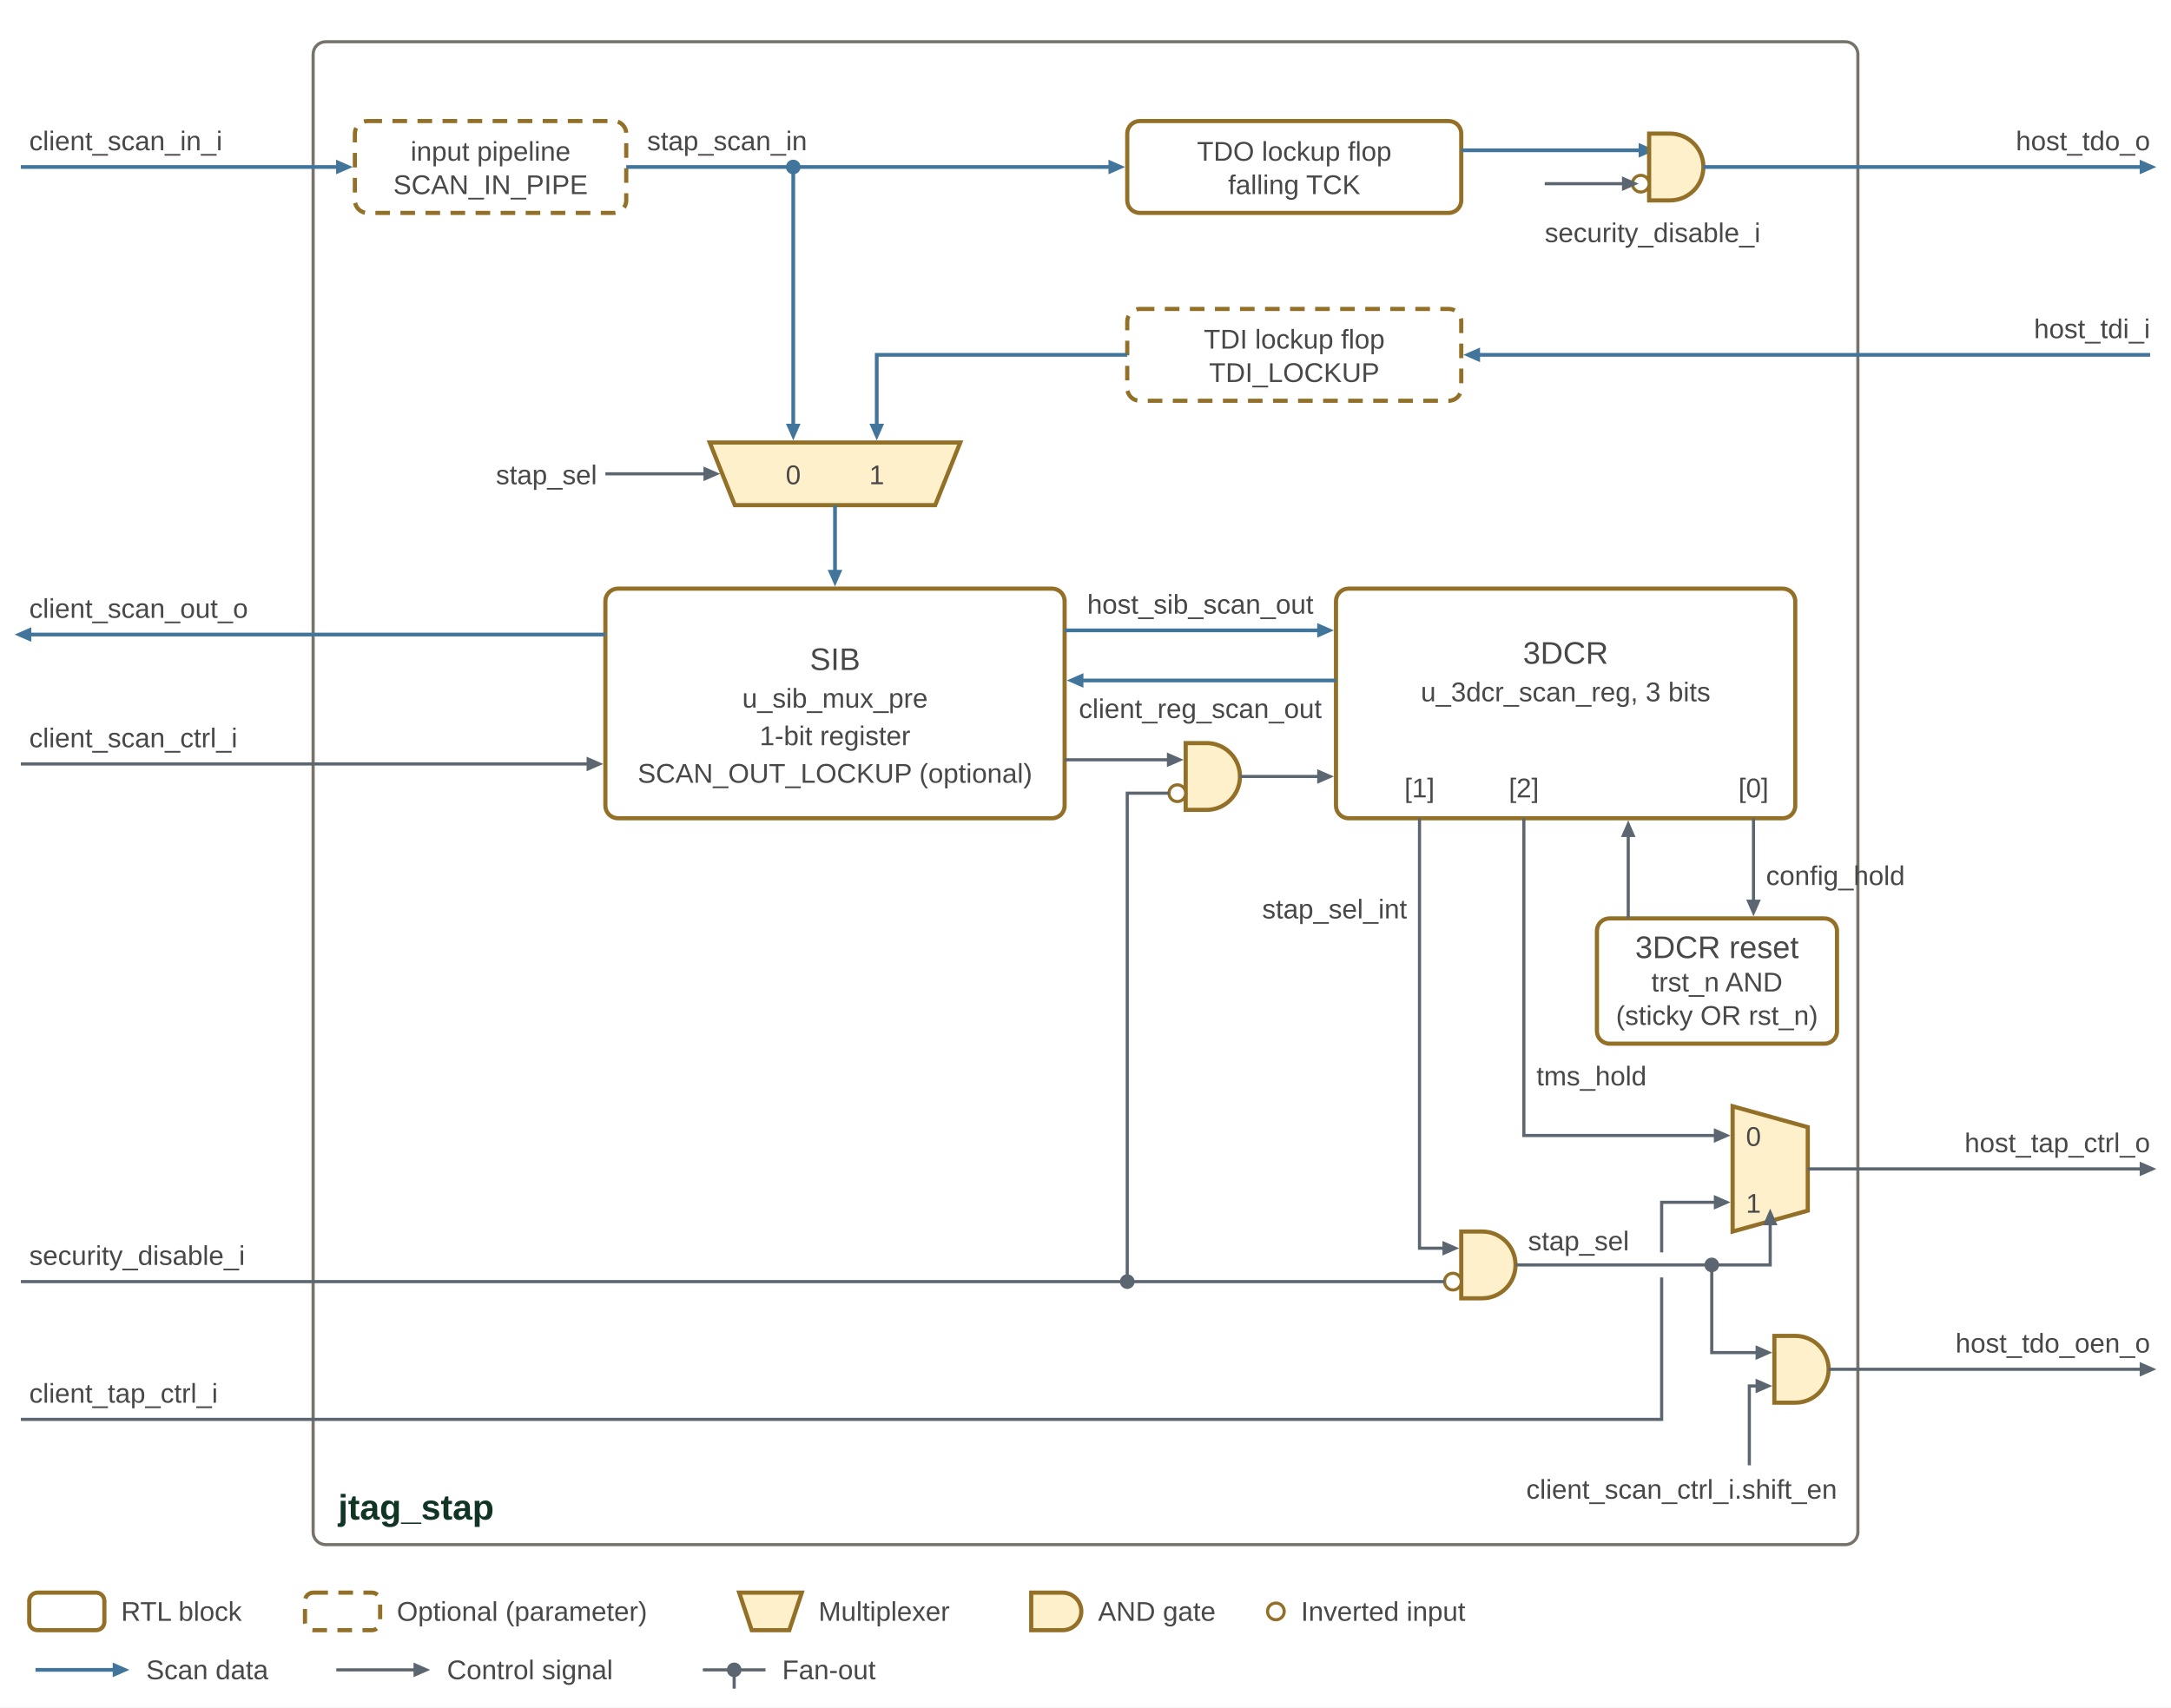
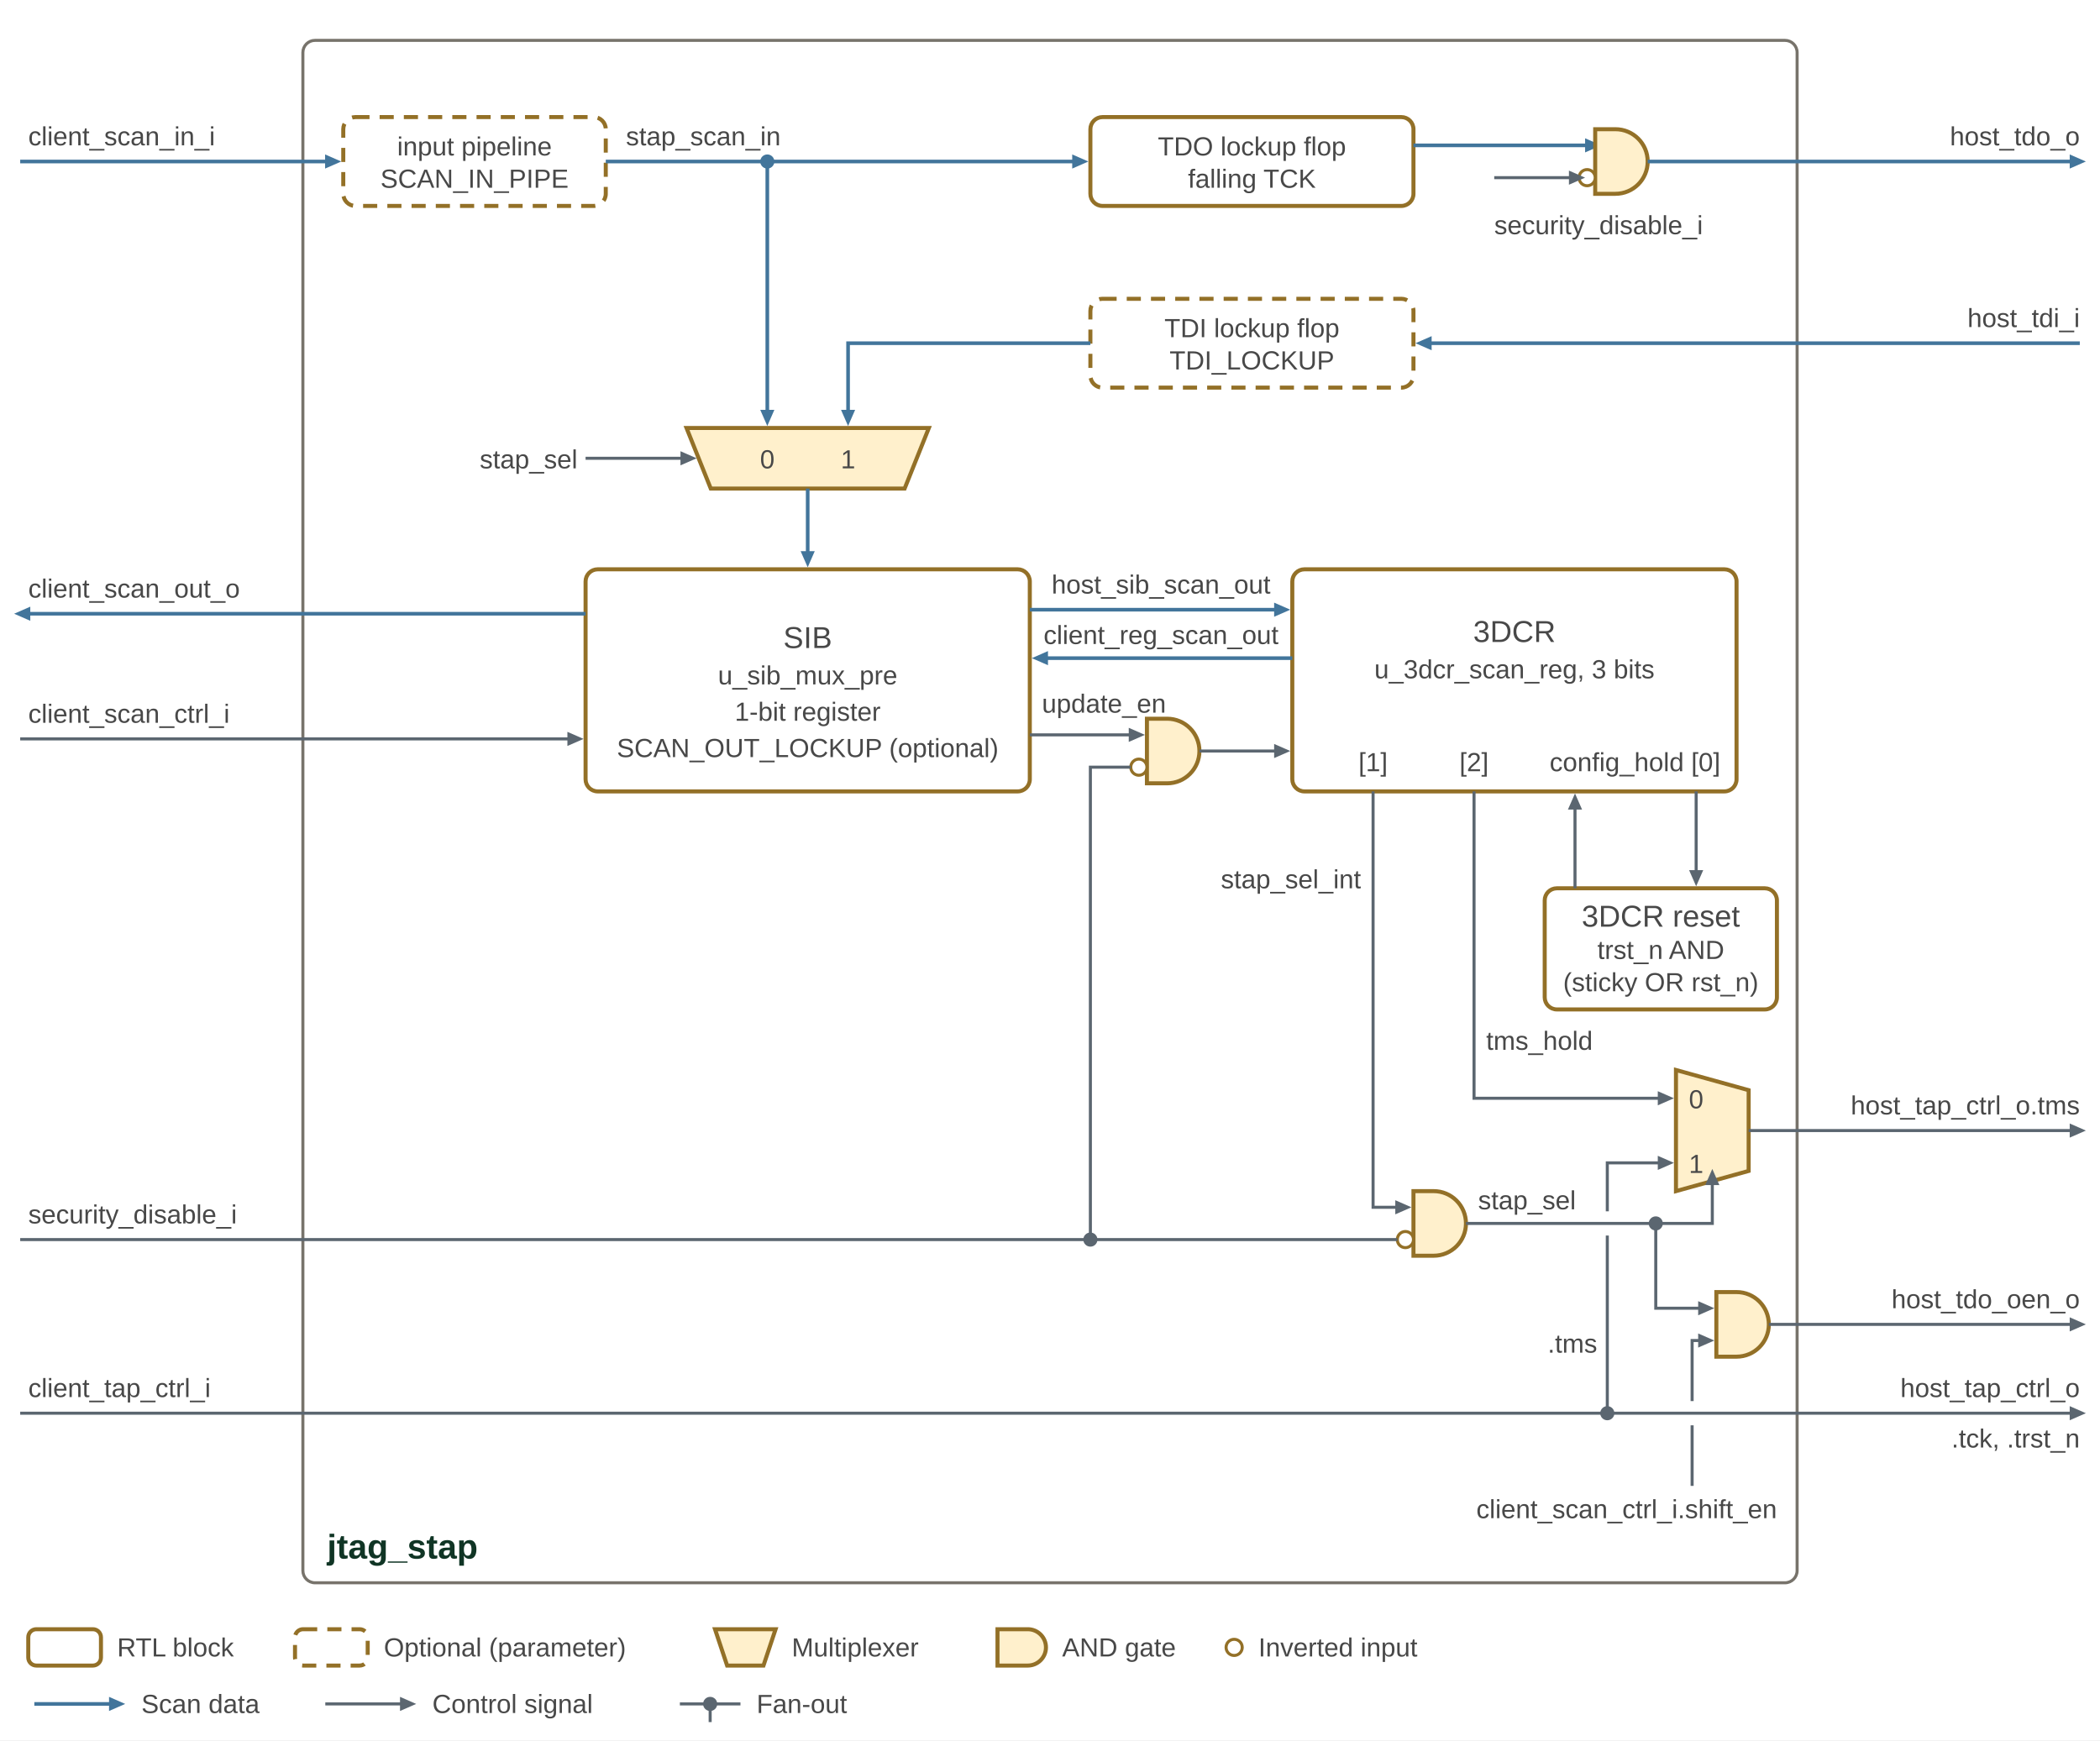
- <svg xmlns="http://www.w3.org/2000/svg" width="1040" height="818" viewBox="0 0 1040 818" role="img" aria-labelledby="title desc">
+ <svg xmlns="http://www.w3.org/2000/svg" width="1040" height="862" viewBox="0 0 1040 862" role="img" aria-labelledby="title desc">
  <defs>
    <marker id="ae" markerUnits="userSpaceOnUse" markerWidth="10" markerHeight="9" refX="7" refY="4.5" orient="auto">
      <path d="M0,0 L10,4.5 L0,9 Z" fill="#103525" />
    </marker>
    <marker id="as" markerUnits="userSpaceOnUse" markerWidth="10" markerHeight="9" refX="3" refY="4.5" orient="auto">
      <path d="M10,0 L0,4.5 L10,9 Z" fill="#103525" />
    </marker>
    <marker id="ge" markerUnits="userSpaceOnUse" markerWidth="8" markerHeight="7" refX="5" refY="3.5" orient="auto">
      <path d="M0,0 L8,3.5 L0,7 Z" fill="#5b6670" />
    </marker>
    <marker id="gs" markerUnits="userSpaceOnUse" markerWidth="8" markerHeight="7" refX="3" refY="3.5" orient="auto">
      <path d="M8,0 L0,3.5 L8,7 Z" fill="#5b6670" />
    </marker>
    <marker id="je" markerUnits="userSpaceOnUse" markerWidth="8" markerHeight="7" refX="5" refY="3.5" orient="auto">
      <path d="M0,0 L8,3.5 L0,7 Z" fill="#42759b" />
    </marker>
    <marker id="js" markerUnits="userSpaceOnUse" markerWidth="8" markerHeight="7" refX="3" refY="3.5" orient="auto">
      <path d="M8,0 L0,3.5 L8,7 Z" fill="#42759b" />
    </marker>
    <marker id="m-smu" markerUnits="userSpaceOnUse" markerWidth="8" markerHeight="7" refX="5" refY="3.5" orient="auto">
      <path d="M0,0 L8,3.5 L0,7 Z" fill="#103525" />
    </marker>
    <marker id="m-ref" markerUnits="userSpaceOnUse" markerWidth="8" markerHeight="7" refX="5" refY="3.5" orient="auto">
      <path d="M0,0 L8,3.5 L0,7 Z" fill="#2f7f79" />
    </marker>
    <marker id="m-per" markerUnits="userSpaceOnUse" markerWidth="8" markerHeight="7" refX="5" refY="3.5" orient="auto">
      <path d="M0,0 L8,3.5 L0,7 Z" fill="#937027" />
    </marker>
    <marker id="m-tel" markerUnits="userSpaceOnUse" markerWidth="8" markerHeight="7" refX="5" refY="3.5" orient="auto">
      <path d="M0,0 L8,3.5 L0,7 Z" fill="#664488" />
    </marker>
    <marker id="m-wdt" markerUnits="userSpaceOnUse" markerWidth="8" markerHeight="7" refX="5" refY="3.5" orient="auto">
      <path d="M0,0 L8,3.5 L0,7 Z" fill="#77736b" />
    </marker>
    <marker id="m-rosc" markerUnits="userSpaceOnUse" markerWidth="8" markerHeight="7" refX="5" refY="3.5" orient="auto">
      <path d="M0,0 L8,3.5 L0,7 Z" fill="#336633" />
    </marker>
    <marker id="m-jtag" markerUnits="userSpaceOnUse" markerWidth="8" markerHeight="7" refX="5" refY="3.5" orient="auto">
      <path d="M0,0 L8,3.5 L0,7 Z" fill="#42759b" />
    </marker>
    <marker id="m-spi" markerUnits="userSpaceOnUse" markerWidth="8" markerHeight="7" refX="5" refY="3.5" orient="auto">
      <path d="M0,0 L8,3.5 L0,7 Z" fill="#5b6670" />
    </marker>
    <marker id="m-slate" markerUnits="userSpaceOnUse" markerWidth="8" markerHeight="7" refX="5" refY="3.5" orient="auto">
      <path d="M0,0 L8,3.5 L0,7 Z" fill="#5b6670" />
    </marker>
    <marker id="m-pg" markerUnits="userSpaceOnUse" markerWidth="8" markerHeight="7" refX="5" refY="3.5" orient="auto">
      <path d="M0,0 L8,3.5 L0,7 Z" fill="#336633" />
    </marker>
    <style>
text { font-family: Arial, sans-serif; font-size: 15px; fill: #484848; }
.t { fill: #484848; }
.b { font-size: 17px; font-weight: bold; fill: #103525; }
.bs { font-size: 15px; font-weight: bold; fill: #103525; }
.h { font-size: 22px; font-weight: bold; fill: #103525; }
.s { font-size: 13px; fill: #484848; }
.si { font-size: 13px; font-style: italic; fill: #484848; }
.pmt { font-size: 12px; font-weight: bold; fill: #ffffff; }
.pst { font-size: 12px; font-weight: bold; fill: #103525; }
.pjt { font-size: 12px; font-weight: bold; fill: #1d4b6e; }
.pct { font-size: 12px; font-weight: bold; fill: #1f5c57; }
.pm { fill: #103525; stroke: #103525; stroke-width: 1.2; }
.ps { fill: #ffffff; stroke: #103525; stroke-width: 1.2; }
.pj { fill: #e8f3ff; stroke: #42759b; stroke-width: 1.2; }
.pc { fill: #d9f0ee; stroke: #2f7f79; stroke-width: 1.2; }
.smu { fill: #ffffff; stroke: #77736b; stroke-width: 1.5; }
.network { fill: #e8f0e8; stroke: #336633; stroke-width: 2; }
.fabric { fill: #fff0cc; stroke: #937027; stroke-width: 2; }
.core { fill: #ffffff; stroke: #937027; stroke-width: 2; }
.future { fill: #ffffff; stroke: #937027; stroke-width: 2; }
.nostroke { stroke: none; }
.fut { fill: none; stroke-dasharray: 7 5; }
.opt { stroke-dasharray: 7 5; }
.hatch { fill: none; stroke: #103525; stroke-opacity: 0.16; stroke-width: 1.2; }
.external { fill: #f2f2f2; stroke: #77736b; stroke-width: 1.5; }
.axi { fill: none; stroke: #103525; stroke-width: 2.5; marker-start: url(#as); marker-end: url(#ae); }
.axio { fill: none; stroke: #103525; stroke-width: 2.5; stroke-dasharray: 8 5; marker-start: url(#as); marker-end: url(#ae); }
.sig { fill: none; stroke: #5b6670; stroke-width: 1.5; marker-start: url(#gs); marker-end: url(#ge); }
.sigo { fill: none; stroke: #5b6670; stroke-width: 1.5; marker-end: url(#ge); }
.jtag { fill: none; stroke: #42759b; stroke-width: 1.8; marker-end: url(#je); }
.jtagb { fill: none; stroke: #42759b; stroke-width: 1.8; marker-start: url(#js); marker-end: url(#je); }
.sigplain { fill: none; stroke: #5b6670; stroke-width: 1.5; }
.n-smu { fill: none; stroke: #103525; stroke-width: 2.5; }
.a-smu { fill: none; stroke: #103525; stroke-width: 2.5; marker-end: url(#m-smu); }
.n-ref { fill: none; stroke: #2f7f79; stroke-width: 1.8; }
.a-ref { fill: none; stroke: #2f7f79; stroke-width: 1.8; marker-end: url(#m-ref); }
.n-per { fill: none; stroke: #937027; stroke-width: 1.8; }
.a-per { fill: none; stroke: #937027; stroke-width: 1.8; marker-end: url(#m-per); }
.n-tel { fill: none; stroke: #664488; stroke-width: 1.8; }
.a-tel { fill: none; stroke: #664488; stroke-width: 1.8; marker-end: url(#m-tel); }
.n-wdt { fill: none; stroke: #77736b; stroke-width: 1.8; }
.a-wdt { fill: none; stroke: #77736b; stroke-width: 1.8; marker-end: url(#m-wdt); }
.n-rosc { fill: none; stroke: #336633; stroke-width: 1.8; }
.a-rosc { fill: none; stroke: #336633; stroke-width: 1.8; marker-end: url(#m-rosc); }
.n-jtag { fill: none; stroke: #42759b; stroke-width: 1.8; }
.a-jtag { fill: none; stroke: #42759b; stroke-width: 1.8; marker-end: url(#m-jtag); }
.n-spi { fill: none; stroke: #5b6670; stroke-width: 1.8; }
.a-spi { fill: none; stroke: #5b6670; stroke-width: 1.8; marker-end: url(#m-spi); }
.n-slate { fill: none; stroke: #5b6670; stroke-width: 1.8; }
.a-slate { fill: none; stroke: #5b6670; stroke-width: 1.8; marker-end: url(#m-slate); }
.n-pg { fill: none; stroke: #336633; stroke-width: 1.8; }
.a-pg { fill: none; stroke: #336633; stroke-width: 1.8; marker-end: url(#m-pg); }
.axil { fill: none; stroke: #103525; stroke-width: 1.5; marker-start: url(#as); marker-end: url(#ae); }
.sigd { fill: none; stroke: #5b6670; stroke-width: 1.5; stroke-dasharray: 5 4; marker-end: url(#ge); }
.axin { fill: none; stroke: #103525; stroke-width: 2.5; }
.axis { fill: none; stroke: #103525; stroke-width: 2.5; marker-start: url(#as); }
.axie { fill: none; stroke: #103525; stroke-width: 2.5; marker-end: url(#ae); }
.axiln { fill: none; stroke: #103525; stroke-width: 1.5; }
.jtagplain { fill: none; stroke: #42759b; stroke-width: 1.8; }
.bub { fill: #ffffff; stroke: #937027; stroke-width: 1.5; }
.nofill { fill: none; }
</style>
  </defs>
-   <rect width="1040" height="818" fill="#ffffff" />
-   <rect class="smu" x="150" y="20" width="740" height="720" rx="6" />
+   <rect width="1040" height="862" fill="#ffffff" />
+   <rect class="smu" x="150" y="20" width="740" height="764" rx="6" />
  <path class="jtag" d="M10,80 L166,80" />
  <text class="s" x="14" y="72" text-anchor="start">client_scan_in_i</text>
  <rect class="core opt" x="170" y="58" width="130" height="44" rx="6" />
  <text class="s" x="235" y="77" text-anchor="middle">input pipeline</text>
  <text class="s" x="235" y="93" text-anchor="middle">SCAN_IN_PIPE</text>
  <path class="jtagplain" d="M300,80 L380,80" />
  <circle cx="380" cy="80" r="3.5" fill="#42759b" />
  <text class="s" x="310" y="72" text-anchor="start">stap_scan_in</text>
  <path class="jtag" d="M380,80 L536,80" />
  <rect class="core" x="540" y="58" width="160" height="44" rx="6" />
  <text class="s" x="620" y="77" text-anchor="middle">TDO lockup flop</text>
  <text class="s" x="620" y="93" text-anchor="middle">falling TCK</text>
  <path class="jtag" d="M700,72 L790,72" />
  <path class="fabric" d="M790,64 L800.0,64 A16.0,16.0 0 0 1 800.0,96 L790,96 Z" />
  <circle class="bub" cx="786" cy="88" r="4" />
  <path class="sigo" d="M740,88 L782,88" />
  <text class="s" x="740" y="116" text-anchor="start">security_disable_i</text>
  <path class="jtag" d="M816,80 L1030,80" />
  <text class="s" x="1030" y="72" text-anchor="end">host_tdo_o</text>
  <path class="jtag" d="M1030,170 L704,170" />
  <text class="s" x="1030" y="162" text-anchor="end">host_tdi_i</text>
  <rect class="core opt" x="540" y="148" width="160" height="44" rx="6" />
  <text class="s" x="620" y="167" text-anchor="middle">TDI lockup flop</text>
  <text class="s" x="620" y="183" text-anchor="middle">TDI_LOCKUP</text>
  <path class="jtag" d="M540,170 L420,170 L420,208" />
  <path class="jtag" d="M380,80 L380,208" />
  <path class="fabric" d="M340,212 L460,212 L448,242 L352,242 Z" />
  <text class="s" x="380" y="232" text-anchor="middle">0</text>
  <text class="s" x="420" y="232" text-anchor="middle">1</text>
  <path class="sigo" d="M290,227 L342,227" />
  <text class="s" x="286" y="232" text-anchor="end">stap_sel</text>
  <path class="jtag" d="M400.0,242 L400.0,278" />
  <rect class="core" x="290" y="282" width="220" height="110" rx="6" />
  <text class="t" x="400" y="321" text-anchor="middle">SIB</text>
  <text class="s" x="400" y="339" text-anchor="middle">u_sib_mux_pre</text>
  <text class="s" x="400" y="357" text-anchor="middle">1-bit register</text>
  <text class="s" x="400" y="375" text-anchor="middle">SCAN_OUT_LOCKUP (optional)</text>
  <path class="jtag" d="M290,304 L10,304" />
  <text class="s" x="14" y="296" text-anchor="start">client_scan_out_o</text>
  <path class="sigo" d="M10,366 L286,366" />
  <text class="s" x="14" y="358" text-anchor="start">client_scan_ctrl_i</text>
  <rect class="core" x="640" y="282" width="220" height="110" rx="6" />
  <text class="t" x="750" y="318" text-anchor="middle">3DCR</text>
  <text class="s" x="750" y="336" text-anchor="middle">u_3dcr_scan_reg, 3 bits</text>
  <path class="jtag" d="M510,302 L636,302" />
  <text class="s" x="575" y="294" text-anchor="middle">host_sib_scan_out</text>
  <path class="jtag" d="M640,326 L514,326" />
-   <text class="s" x="575" y="344" text-anchor="middle">client_reg_scan_out</text>
+   <text class="s" x="575" y="319" text-anchor="middle">client_reg_scan_out</text>
  <path class="sigo" d="M510,364 L564,364" />
  <path class="fabric" d="M568,356 L578.0,356 A16.0,16.0 0 0 1 578.0,388 L568,388 Z" />
  <circle class="bub" cx="564" cy="380" r="4" />
+   <text class="s" x="516" y="353" text-anchor="start">update_en</text>
  <path class="sigo" d="M594,372 L636,372" />
  <text class="s" x="680" y="382" text-anchor="middle">[1]</text>
  <text class="s" x="730" y="382" text-anchor="middle">[2]</text>
-   <text class="s" x="840" y="382" text-anchor="middle">[0]</text>
+   <text class="s" x="852" y="382" text-anchor="end">config_hold [0]</text>
  <rect class="core" x="765" y="440" width="115" height="60" rx="6" />
  <text class="t" x="822.5" y="459" text-anchor="middle">3DCR reset</text>
  <text class="s" x="822.5" y="475" text-anchor="middle">trst_n AND</text>
  <text class="s" x="822.5" y="491" text-anchor="middle">(sticky OR rst_n)</text>
  <path class="sigo" d="M840,392 L840,436" />
-   <text class="s" x="846" y="424" text-anchor="start">config_hold</text>
  <path class="sigo" d="M780,440 L780,396" />
  <path class="sigo" d="M680,392 L680,598 L696,598" />
  <text class="s" x="674" y="440" text-anchor="end">stap_sel_int</text>
  <path class="fabric" d="M700,590 L710.0,590 A16.0,16.0 0 0 1 710.0,622 L700,622 Z" />
  <circle class="bub" cx="696" cy="614" r="4" />
  <path class="sigplain" d="M10,614 L692,614" />
  <text class="s" x="14" y="606" text-anchor="start">security_disable_i</text>
  <circle cx="540" cy="614" r="3.5" fill="#5b6670" />
  <path class="sigplain" d="M540,614 L540,380 L560,380" />
  <path class="sigo" d="M730,392 L730,544 L826,544" />
  <text class="s" x="736" y="520" text-anchor="start">tms_hold</text>
  <path class="fabric" d="M830,530 L866,540 L866,580 L830,590 Z" />
  <text class="s" x="840" y="549" text-anchor="middle">0</text>
  <text class="s" x="840" y="581" text-anchor="middle">1</text>
  <path class="sigo" d="M866,560 L1030,560" />
-   <text class="s" x="1030" y="552" text-anchor="end">host_tap_ctrl_o</text>
+   <text class="s" x="1030" y="552" text-anchor="end">host_tap_ctrl_o.tms</text>
  <path class="sigo" d="M726,606 L848,606 L848,582" />
  <text class="s" x="732" y="599" text-anchor="start">stap_sel</text>
  <circle cx="820" cy="606" r="3.5" fill="#5b6670" />
  <path class="sigo" d="M820,606 L820,648 L846,648" />
  <path class="fabric" d="M850,640 L860.0,640 A16.0,16.0 0 0 1 860.0,672 L850,672 Z" />
-   <path class="sigo" d="M838,702 L838,664 L846,664" />
-   <text class="s" x="880" y="718" text-anchor="end">client_scan_ctrl_i.shift_en</text>
+   <path class="sigplain" d="M838,736 L838,706" />
+   <path class="sigo" d="M838,694 L838,664 L846,664" />
+   <text class="s" x="880" y="752" text-anchor="end">client_scan_ctrl_i.shift_en</text>
  <path class="sigo" d="M876,656 L1030,656" />
  <text class="s" x="1030" y="648" text-anchor="end">host_tdo_oen_o</text>
-   <path class="sigplain" d="M10,680 L796,680 L796,612" />
+   <path class="sigo" d="M10,700 L1030,700" />
+   <circle cx="796" cy="700" r="3.5" fill="#5b6670" />
+   <path class="sigplain" d="M796,700 L796,612" />
  <path class="sigo" d="M796,600 L796,576 L826,576" />
-   <text class="s" x="14" y="672" text-anchor="start">client_tap_ctrl_i</text>
-   <text class="b" x="162" y="728" text-anchor="start">jtag_stap</text>
-   <rect class="core" x="14" y="763" width="36" height="18" rx="4" />
-   <text class="s" x="58" y="776.5" text-anchor="start">RTL block</text>
-   <rect class="core opt" x="146.1" y="763" width="36" height="18" rx="4" />
-   <text class="s" x="190.1" y="776.5" text-anchor="start">Optional (parameter)</text>
-   <path class="fabric" d="M354.1,763 L384.1,763 L378.1,781 L360.1,781 Z" />
-   <text class="s" x="392.1" y="776.5" text-anchor="start">Multiplexer</text>
-   <path class="fabric" d="M494.0,763 L509.0,763 A9.0,9.0 0 0 1 509.0,781 L494.0,781 Z" />
-   <text class="s" x="526" y="776.5" text-anchor="start">AND gate</text>
-   <circle class="bub" cx="611.2" cy="772" r="4" />
-   <text class="s" x="623.2" y="776.5" text-anchor="start">Inverted input</text>
-   <path class="jtag" d="M17,800 L59,800" />
-   <text class="s" x="70" y="804.5" text-anchor="start">Scan data</text>
-   <path class="sigo" d="M161.1,800 L203.1,800" />
-   <text class="s" x="214.1" y="804.5" text-anchor="start">Control signal</text>
-   <path class="sigplain" d="M336.7,800 L366.7,800 M351.7,800 L351.7,809" />
-   <circle cx="351.7" cy="800" r="3.5" fill="#5b6670" />
-   <text class="s" x="374.7" y="804.5" text-anchor="start">Fan-out</text>
+   <text class="s" x="791" y="670" text-anchor="end">.tms</text>
+   <text class="s" x="14" y="692" text-anchor="start">client_tap_ctrl_i</text>
+   <text class="s" x="1030" y="692" text-anchor="end">host_tap_ctrl_o</text>
+   <text class="s" x="1030" y="717" text-anchor="end">.tck, .trst_n</text>
+   <text class="b" x="162" y="772" text-anchor="start">jtag_stap</text>
+   <rect class="core" x="14" y="807" width="36" height="18" rx="4" />
+   <text class="s" x="58" y="820.5" text-anchor="start">RTL block</text>
+   <rect class="core opt" x="146.1" y="807" width="36" height="18" rx="4" />
+   <text class="s" x="190.1" y="820.5" text-anchor="start">Optional (parameter)</text>
+   <path class="fabric" d="M354.1,807 L384.1,807 L378.1,825 L360.1,825 Z" />
+   <text class="s" x="392.1" y="820.5" text-anchor="start">Multiplexer</text>
+   <path class="fabric" d="M494.0,807 L509.0,807 A9.0,9.0 0 0 1 509.0,825 L494.0,825 Z" />
+   <text class="s" x="526" y="820.5" text-anchor="start">AND gate</text>
+   <circle class="bub" cx="611.2" cy="816" r="4" />
+   <text class="s" x="623.2" y="820.5" text-anchor="start">Inverted input</text>
+   <path class="jtag" d="M17,844 L59,844" />
+   <text class="s" x="70" y="848.5" text-anchor="start">Scan data</text>
+   <path class="sigo" d="M161.1,844 L203.1,844" />
+   <text class="s" x="214.1" y="848.5" text-anchor="start">Control signal</text>
+   <path class="sigplain" d="M336.7,844 L366.7,844 M351.7,844 L351.7,853" />
+   <circle cx="351.7" cy="844" r="3.5" fill="#5b6670" />
+   <text class="s" x="374.7" y="848.5" text-anchor="start">Fan-out</text>
</svg>
